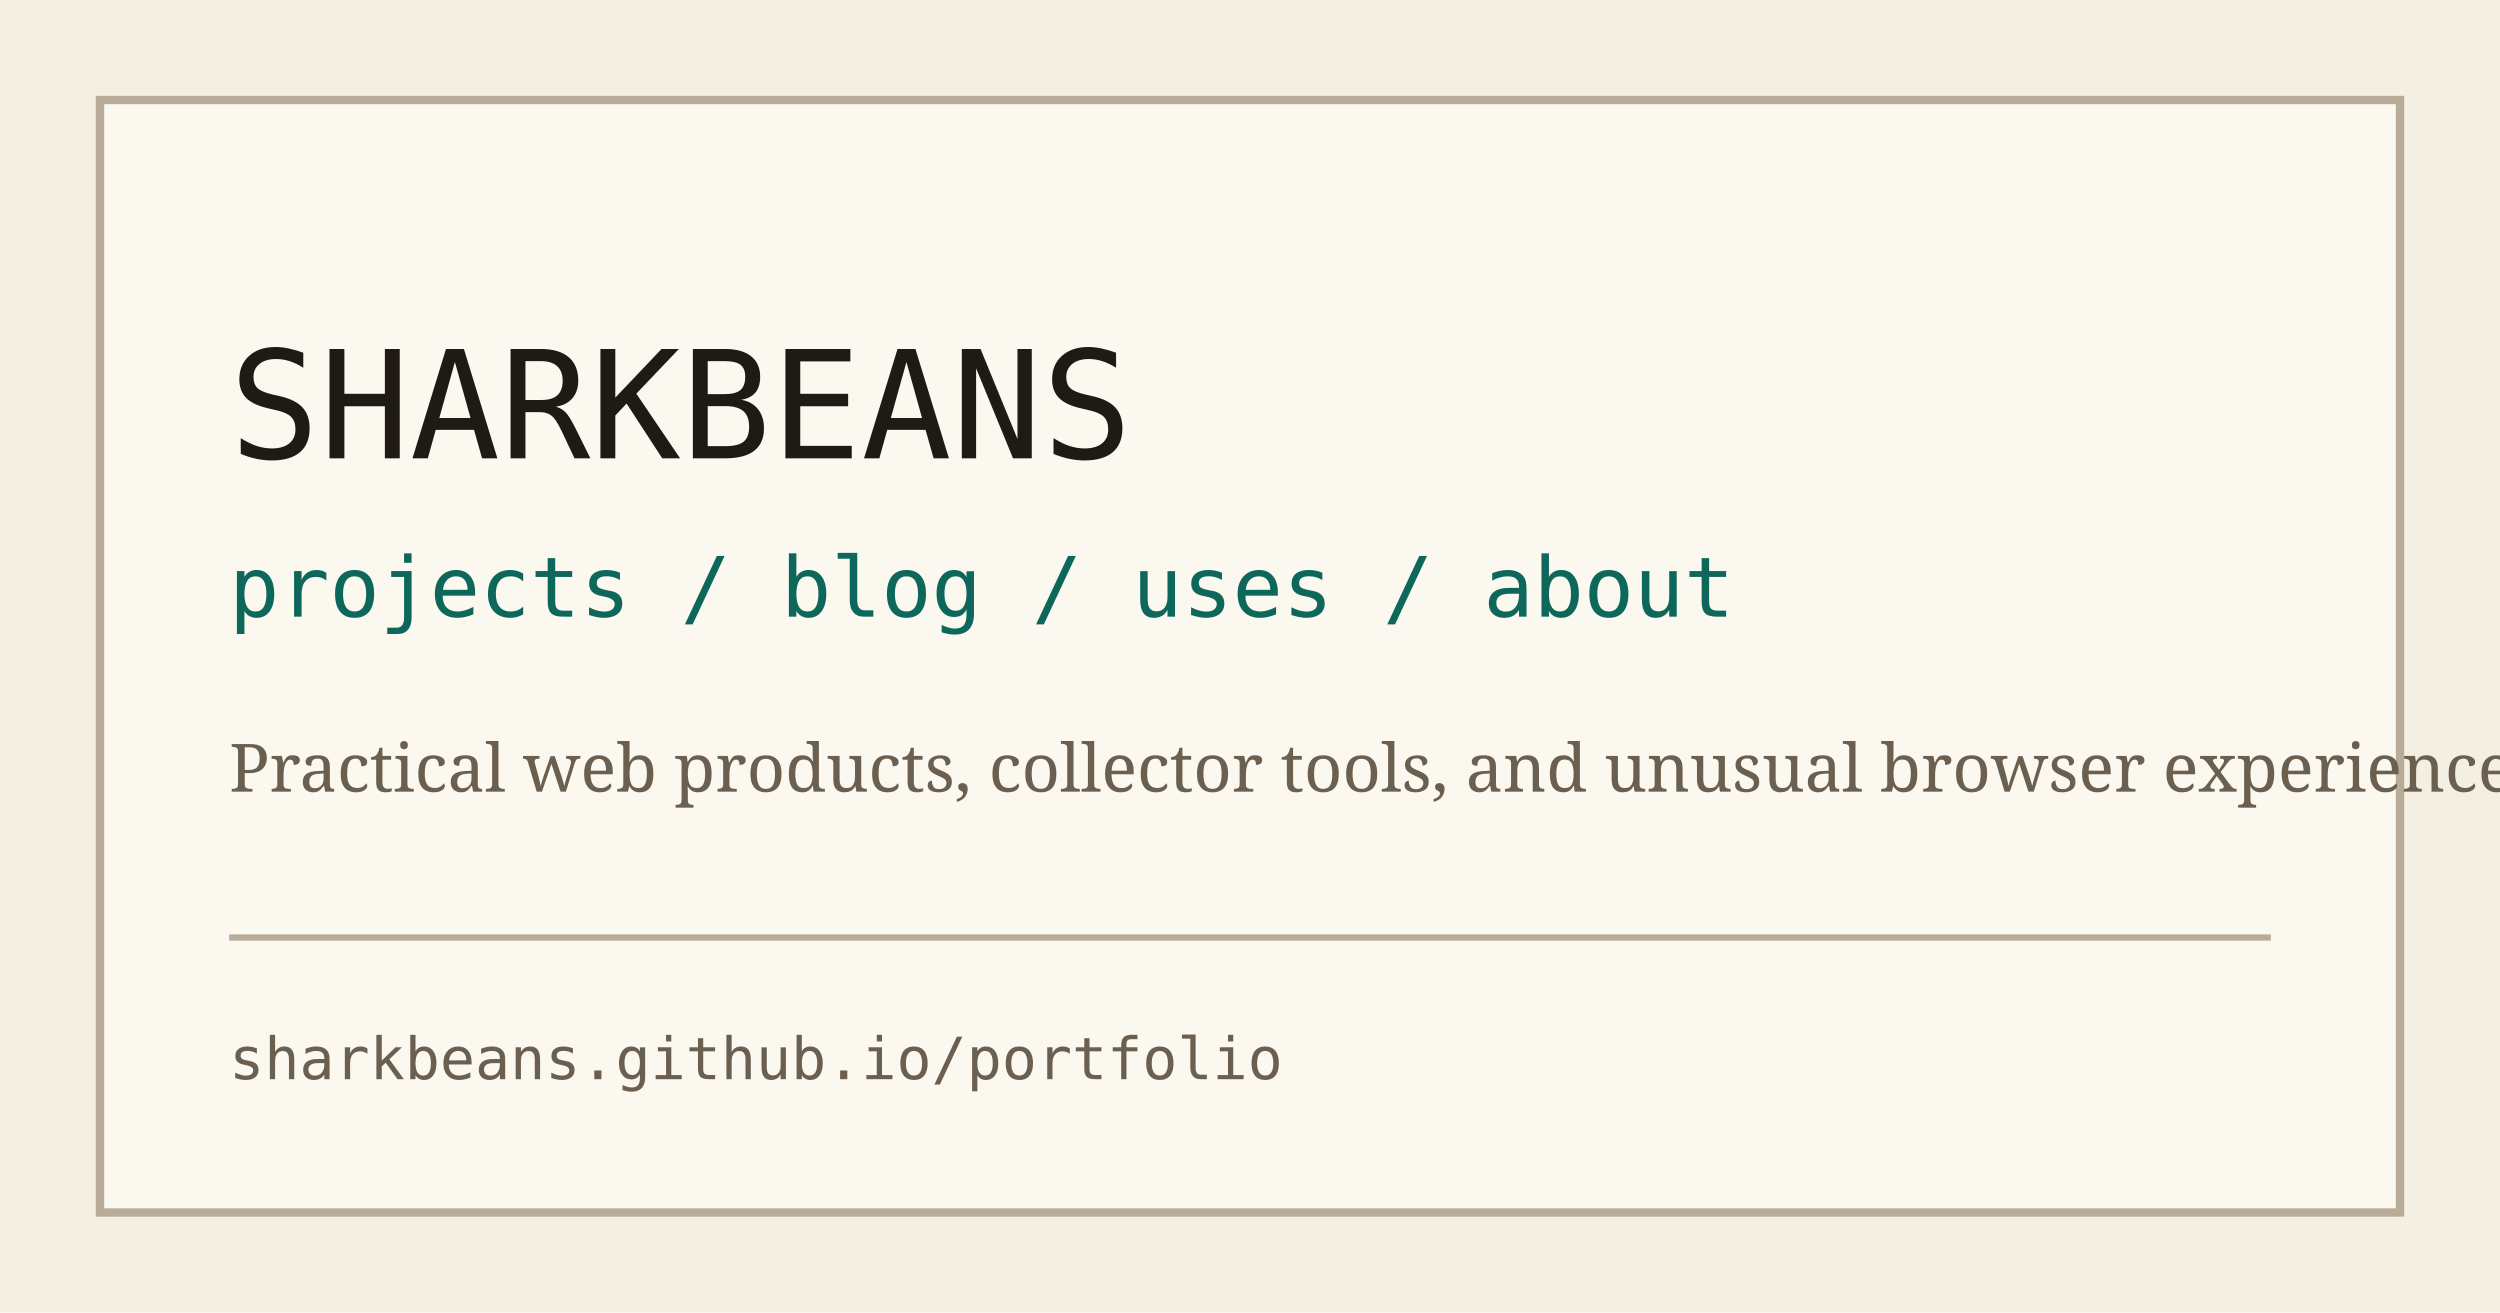
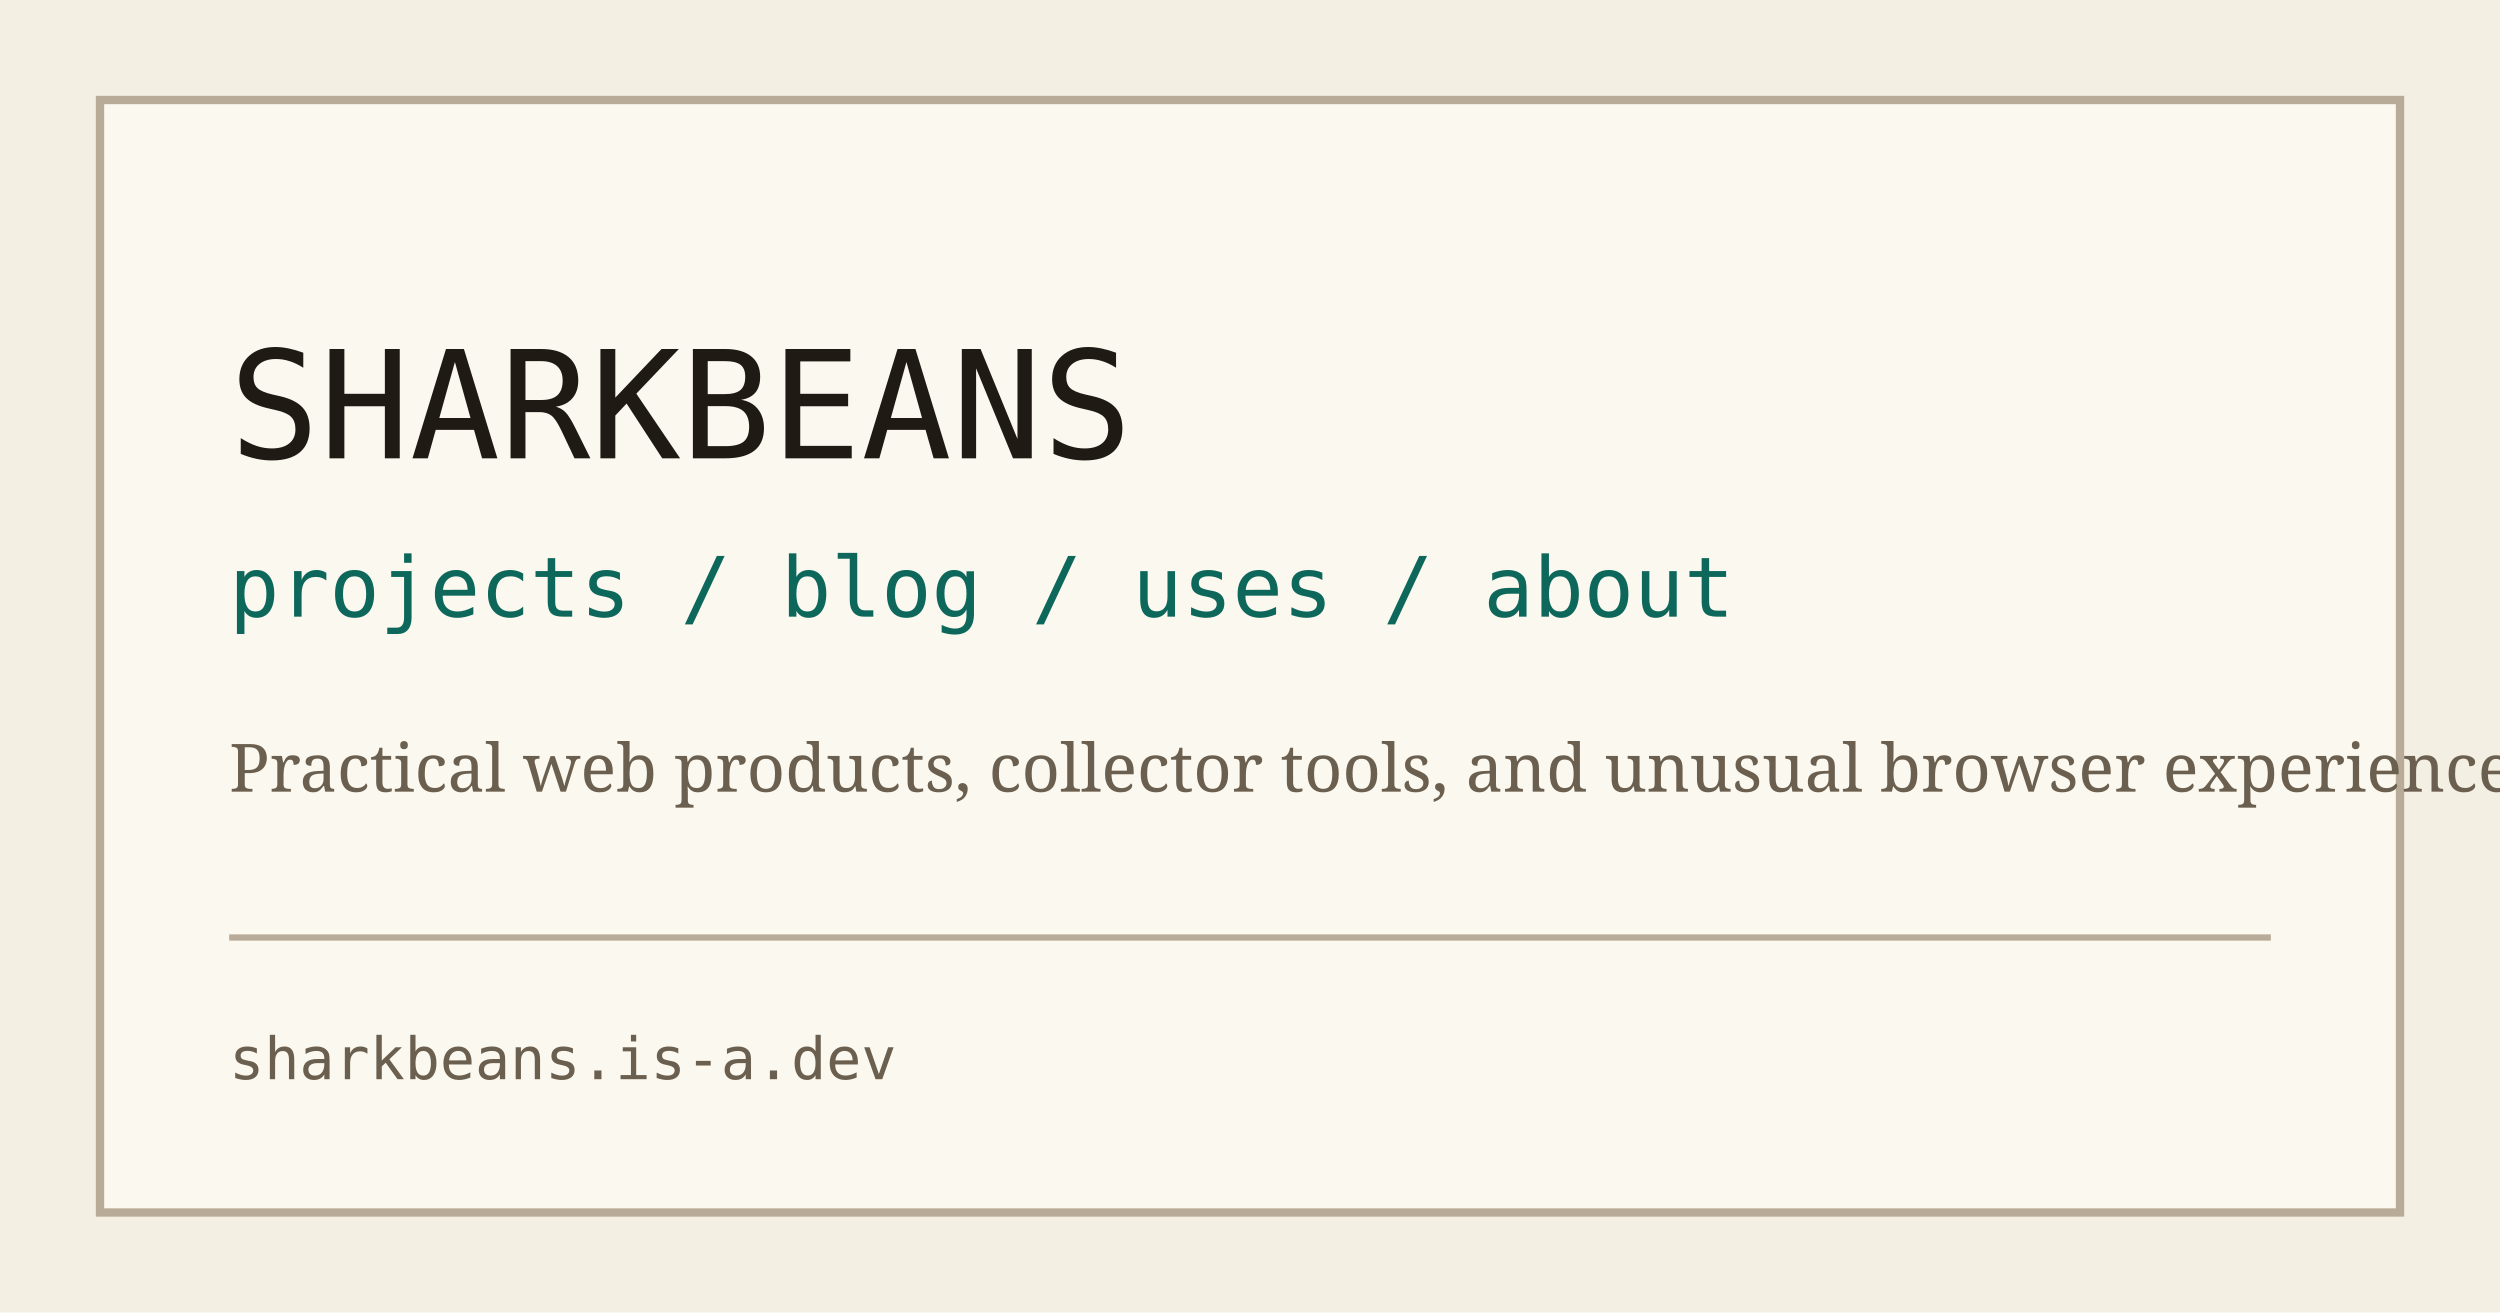
<svg xmlns="http://www.w3.org/2000/svg" viewBox="0 0 1200 630" role="img" aria-labelledby="title desc">
  <rect width="1200" height="630" fill="#f4efe3" />
  <rect x="48" y="48" width="1104" height="534" fill="#fbf8ef" stroke="#b8ab98" stroke-width="4" />
  <text x="110" y="220" fill="#1f1a14" font-size="72" font-family="IBM Plex Mono, monospace">SHARKBEANS</text>
  <text x="110" y="296" fill="#0d675a" font-size="40" font-family="IBM Plex Mono, monospace">projects / blog / uses / about</text>
  <text x="110" y="380" fill="#6b5f4f" font-size="32" font-family="Iowan Old Style, Georgia, serif">
    Practical web products, collector tools, and unusual browser experiences.
  </text>
  <line x1="110" y1="450" x2="1090" y2="450" stroke="#b8ab98" stroke-width="3" />
-   <text x="110" y="518" fill="#6b5f4f" font-size="28" font-family="IBM Plex Mono, monospace">sharkbeans.github.io/portfolio</text>
+   <text x="110" y="518" fill="#6b5f4f" font-size="28" font-family="IBM Plex Mono, monospace">sharkbeans.is-a.dev</text>
</svg>
